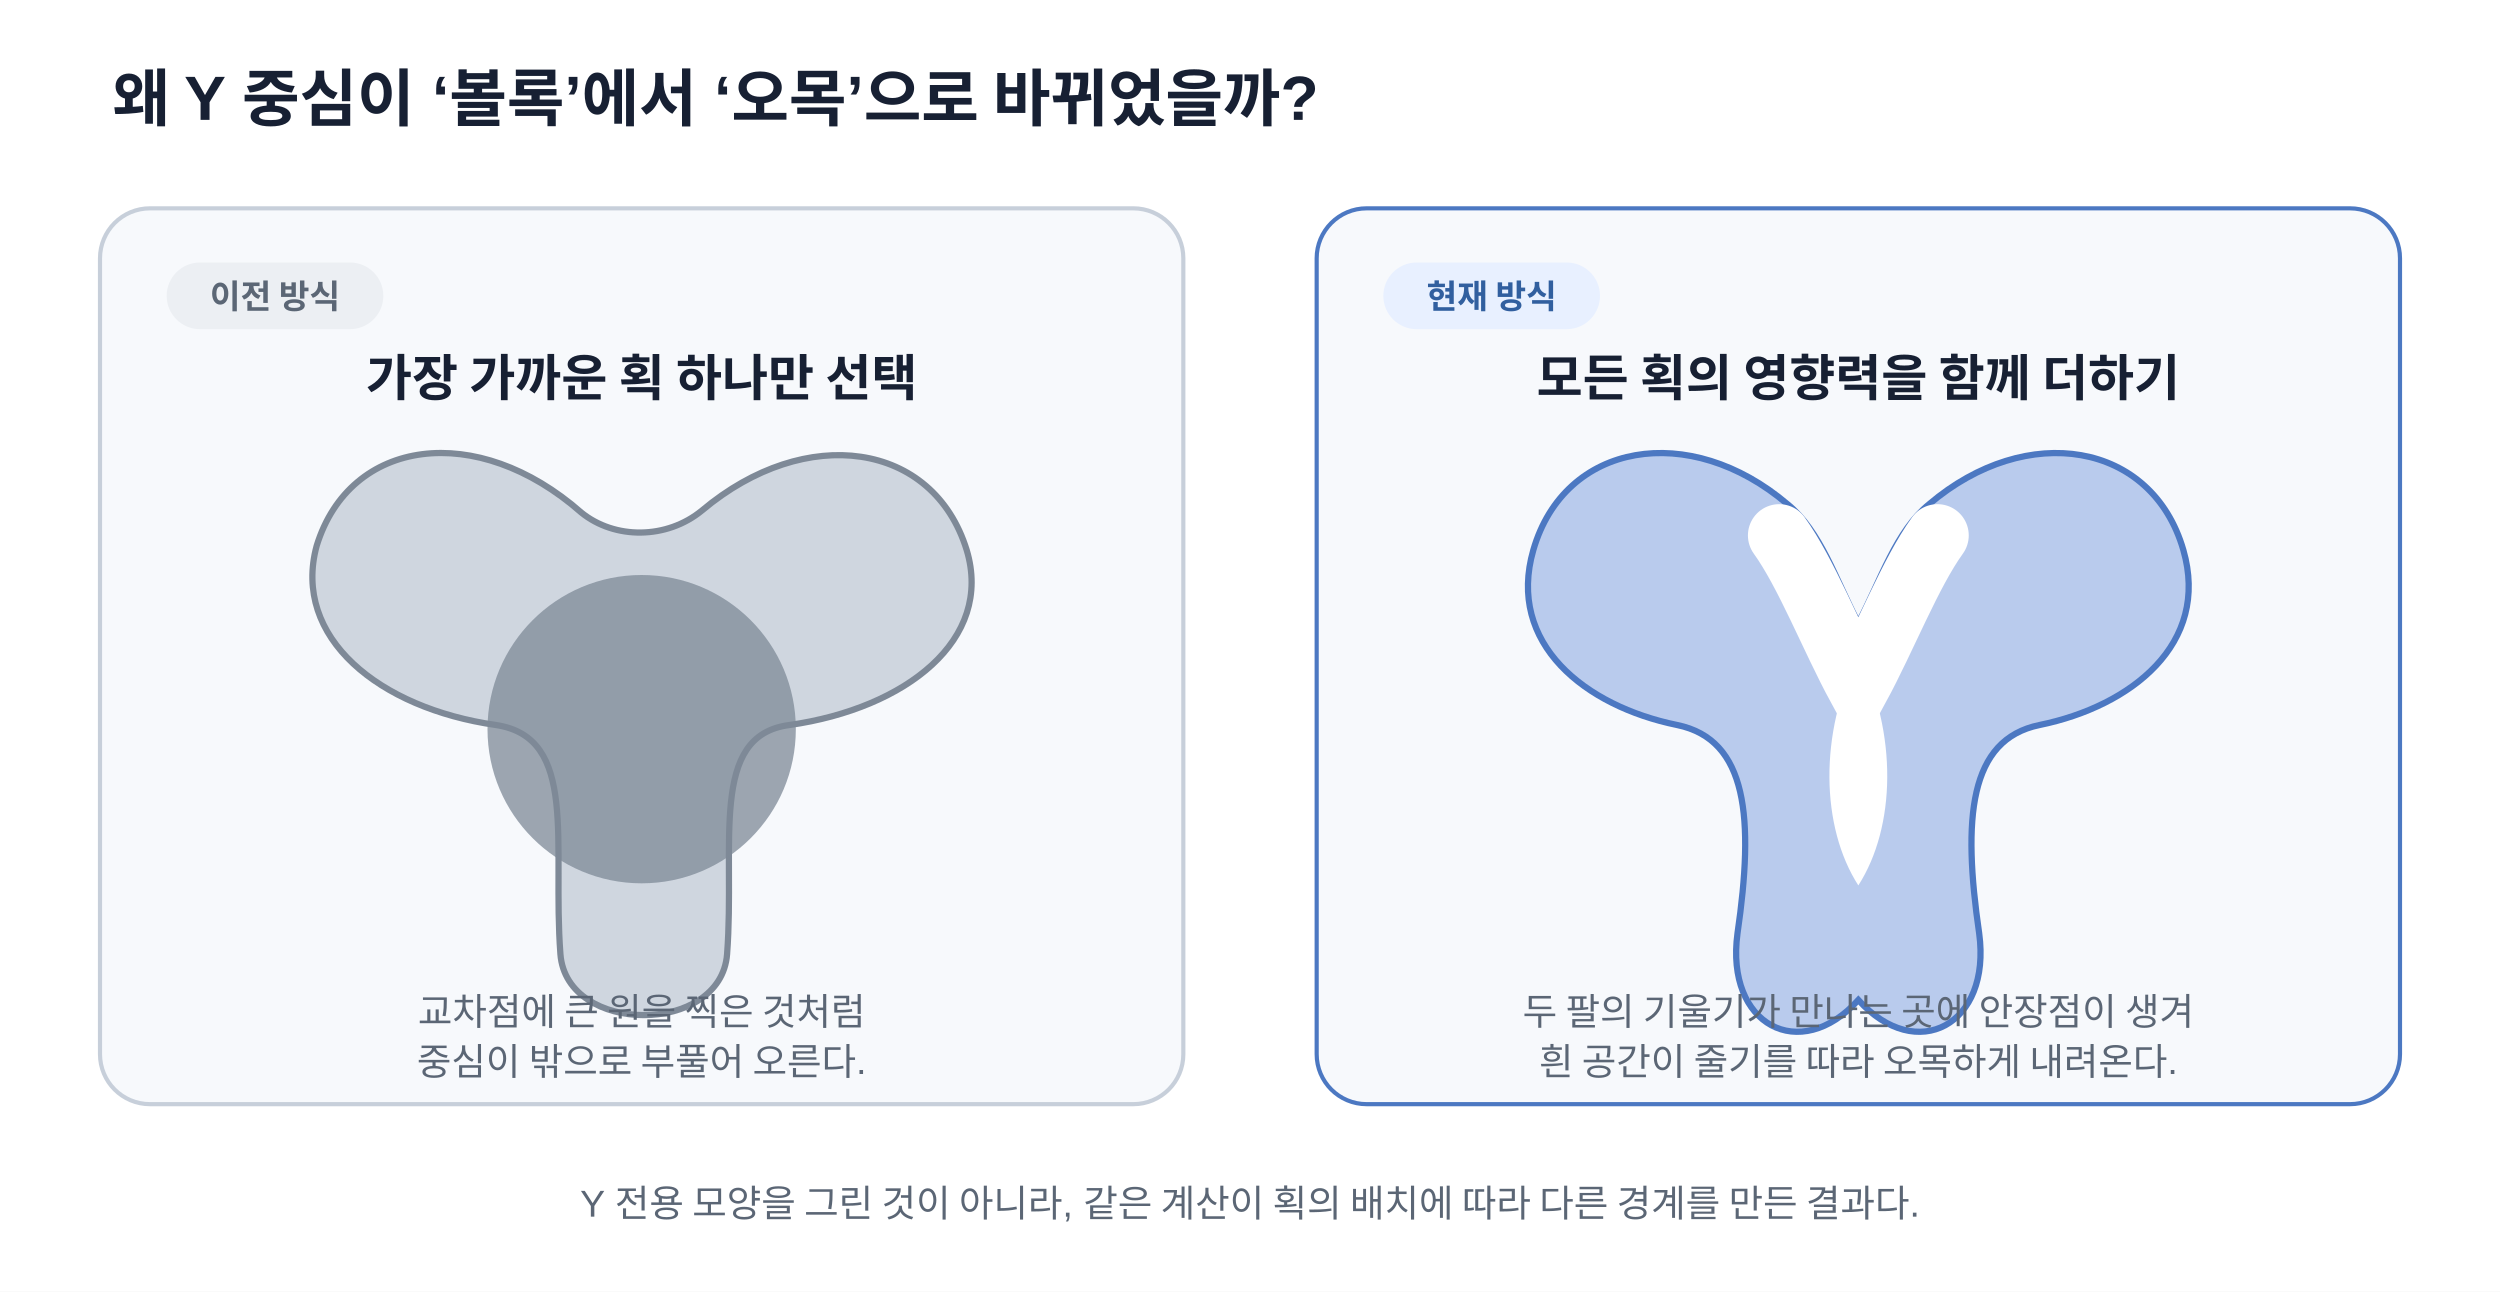
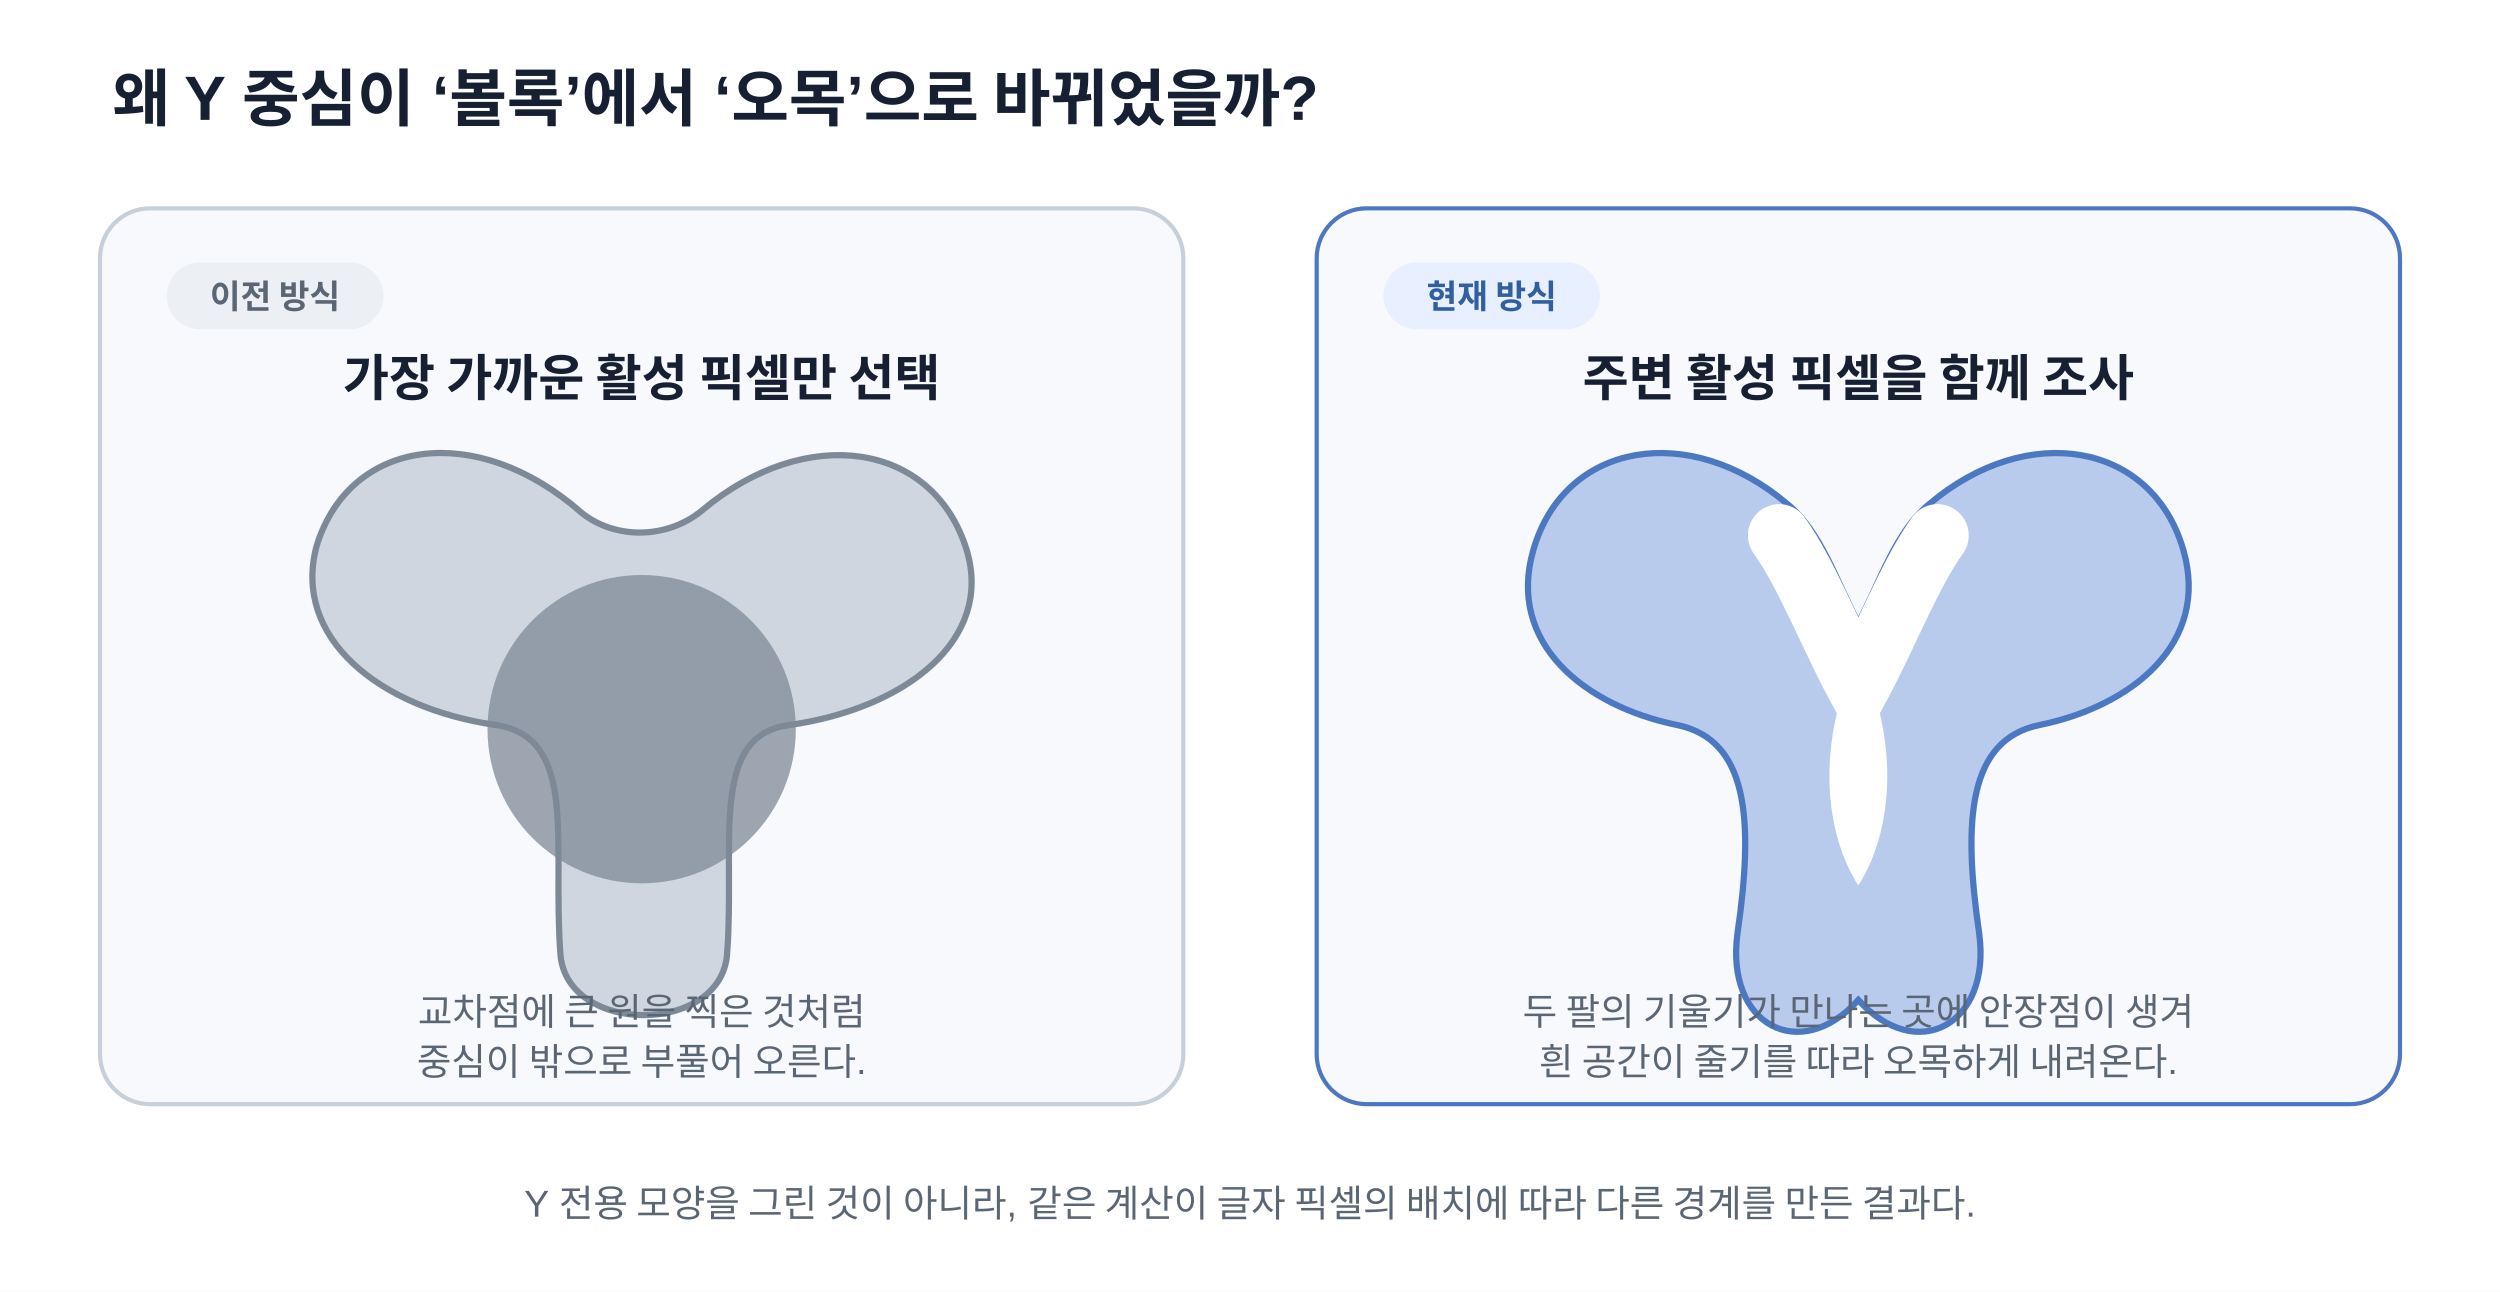
<svg xmlns="http://www.w3.org/2000/svg" width="1200" height="620" viewBox="0 0 1200 620" role="img" aria-labelledby="title desc">
  <defs>
    <style>
      .title { font: 700 30px Arial, 'Apple SD Gothic Neo', sans-serif; fill: #172033; }
      .head { font: 700 24px Arial, 'Apple SD Gothic Neo', sans-serif; fill: #172033; text-anchor: middle; }
      .body { font: 400 18px Arial, 'Apple SD Gothic Neo', sans-serif; fill: #5b6675; text-anchor: middle; }
      .tag { font: 700 16px Arial, 'Apple SD Gothic Neo', sans-serif; text-anchor: middle; }
    </style>
  </defs>
  <rect width="1200" height="620" fill="#ffffff" />
  <text class="title" x="54" y="58">왜 Y 중심이 ‘볼록’에서 ‘오목’으로 바뀌었을까?</text>
  <rect x="48" y="100" width="520" height="430" rx="24" fill="#f7f9fc" stroke="#c7cfda" stroke-width="2" />
  <rect x="80" y="126" width="104" height="32" rx="16" fill="#eceff3" />
  <text class="tag" x="132" y="148" fill="#5b6675">이전 방식</text>
-   <text class="head" x="308" y="190">가장 가까운 획 하나만 선택</text>
+   <text class="head" x="308" y="190">가장 가까운 활성 픽셀만 선택</text>
  <path d="M182 252 L308 355 L434 252 M308 355 L308 468" fill="none" stroke="#9aa4b2" stroke-width="14" stroke-linecap="round" stroke-linejoin="round" />
  <path d="M152 262 C168 210 229 202 279 246 C295 259 320 259 337 245 C387 203 448 212 464 264 C477 307 435 340 379 348 C340 353 353 405 349 458 C346 497 272 497 269 458 C265 405 278 354 238 348 C182 340 140 306 152 262Z" fill="#cfd6df" stroke="#7e8997" stroke-width="3" />
  <circle cx="308" cy="350" r="74" fill="#7e8997" fill-opacity=".75" />
  <text class="body" x="308" y="492">교차점에 큰 원을 찍은 것처럼</text>
  <text class="body" x="308" y="516">중심이 밖으로 부풀어 오른다.</text>
  <rect x="632" y="100" width="520" height="430" rx="24" fill="#f7f9fc" stroke="#4c78c2" stroke-width="2" />
  <rect x="664" y="126" width="104" height="32" rx="16" fill="#e8f0ff" />
  <text class="tag" x="716" y="148" fill="#315f9f">현재 방식</text>
-   <text class="head" x="892" y="190">모든 획의 영향력을 함께 더하기</text>
+   <text class="head" x="892" y="190">주변 활성 픽셀을 함께 조사</text>
  <path d="M766 252 L892 355 L1018 252 M892 355 L892 468" fill="none" stroke="#9aa4b2" stroke-width="14" stroke-linecap="round" stroke-linejoin="round" />
  <path d="M736 264 C751 212 811 202 858 242 C874 255 881 278 892 299 C903 278 910 255 926 242 C973 202 1033 212 1048 264 C1061 309 1023 339 979 348 C945 355 942 393 950 448 C956 492 920 511 892 480 C864 511 828 492 834 448 C842 393 839 355 805 348 C761 339 723 309 736 264Z" fill="#b9cbed" stroke="#4c78c2" stroke-width="3" />
  <path d="M854 257 C867 275 879 306 892 330 C905 306 917 275 930 257" fill="none" stroke="#ffffff" stroke-width="30" stroke-linecap="round" />
  <path d="M892 314 C873 352 874 397 892 425 C910 397 911 352 892 314Z" fill="#ffffff" />
  <text class="body" x="892" y="492">두 팔의 기울기가 만나는 곳에 안장점이 생겨</text>
  <text class="body" x="892" y="516">흰 공간이 줄기를 따라 오목하게 내려온다.</text>
-   <text class="body" x="600" y="584">Y 전용 모양을 그린 것이 아니라, 같은 계산이 획의 배치에 따라 다른 경계를 만든 결과다.</text>
+   <text class="body" x="600" y="584">Y 전용 모양을 그린 것이 아니라, 같은 계산이 글자 픽셀의 배치에 따라 다른 경계를 만든 결과다.</text>
</svg>
